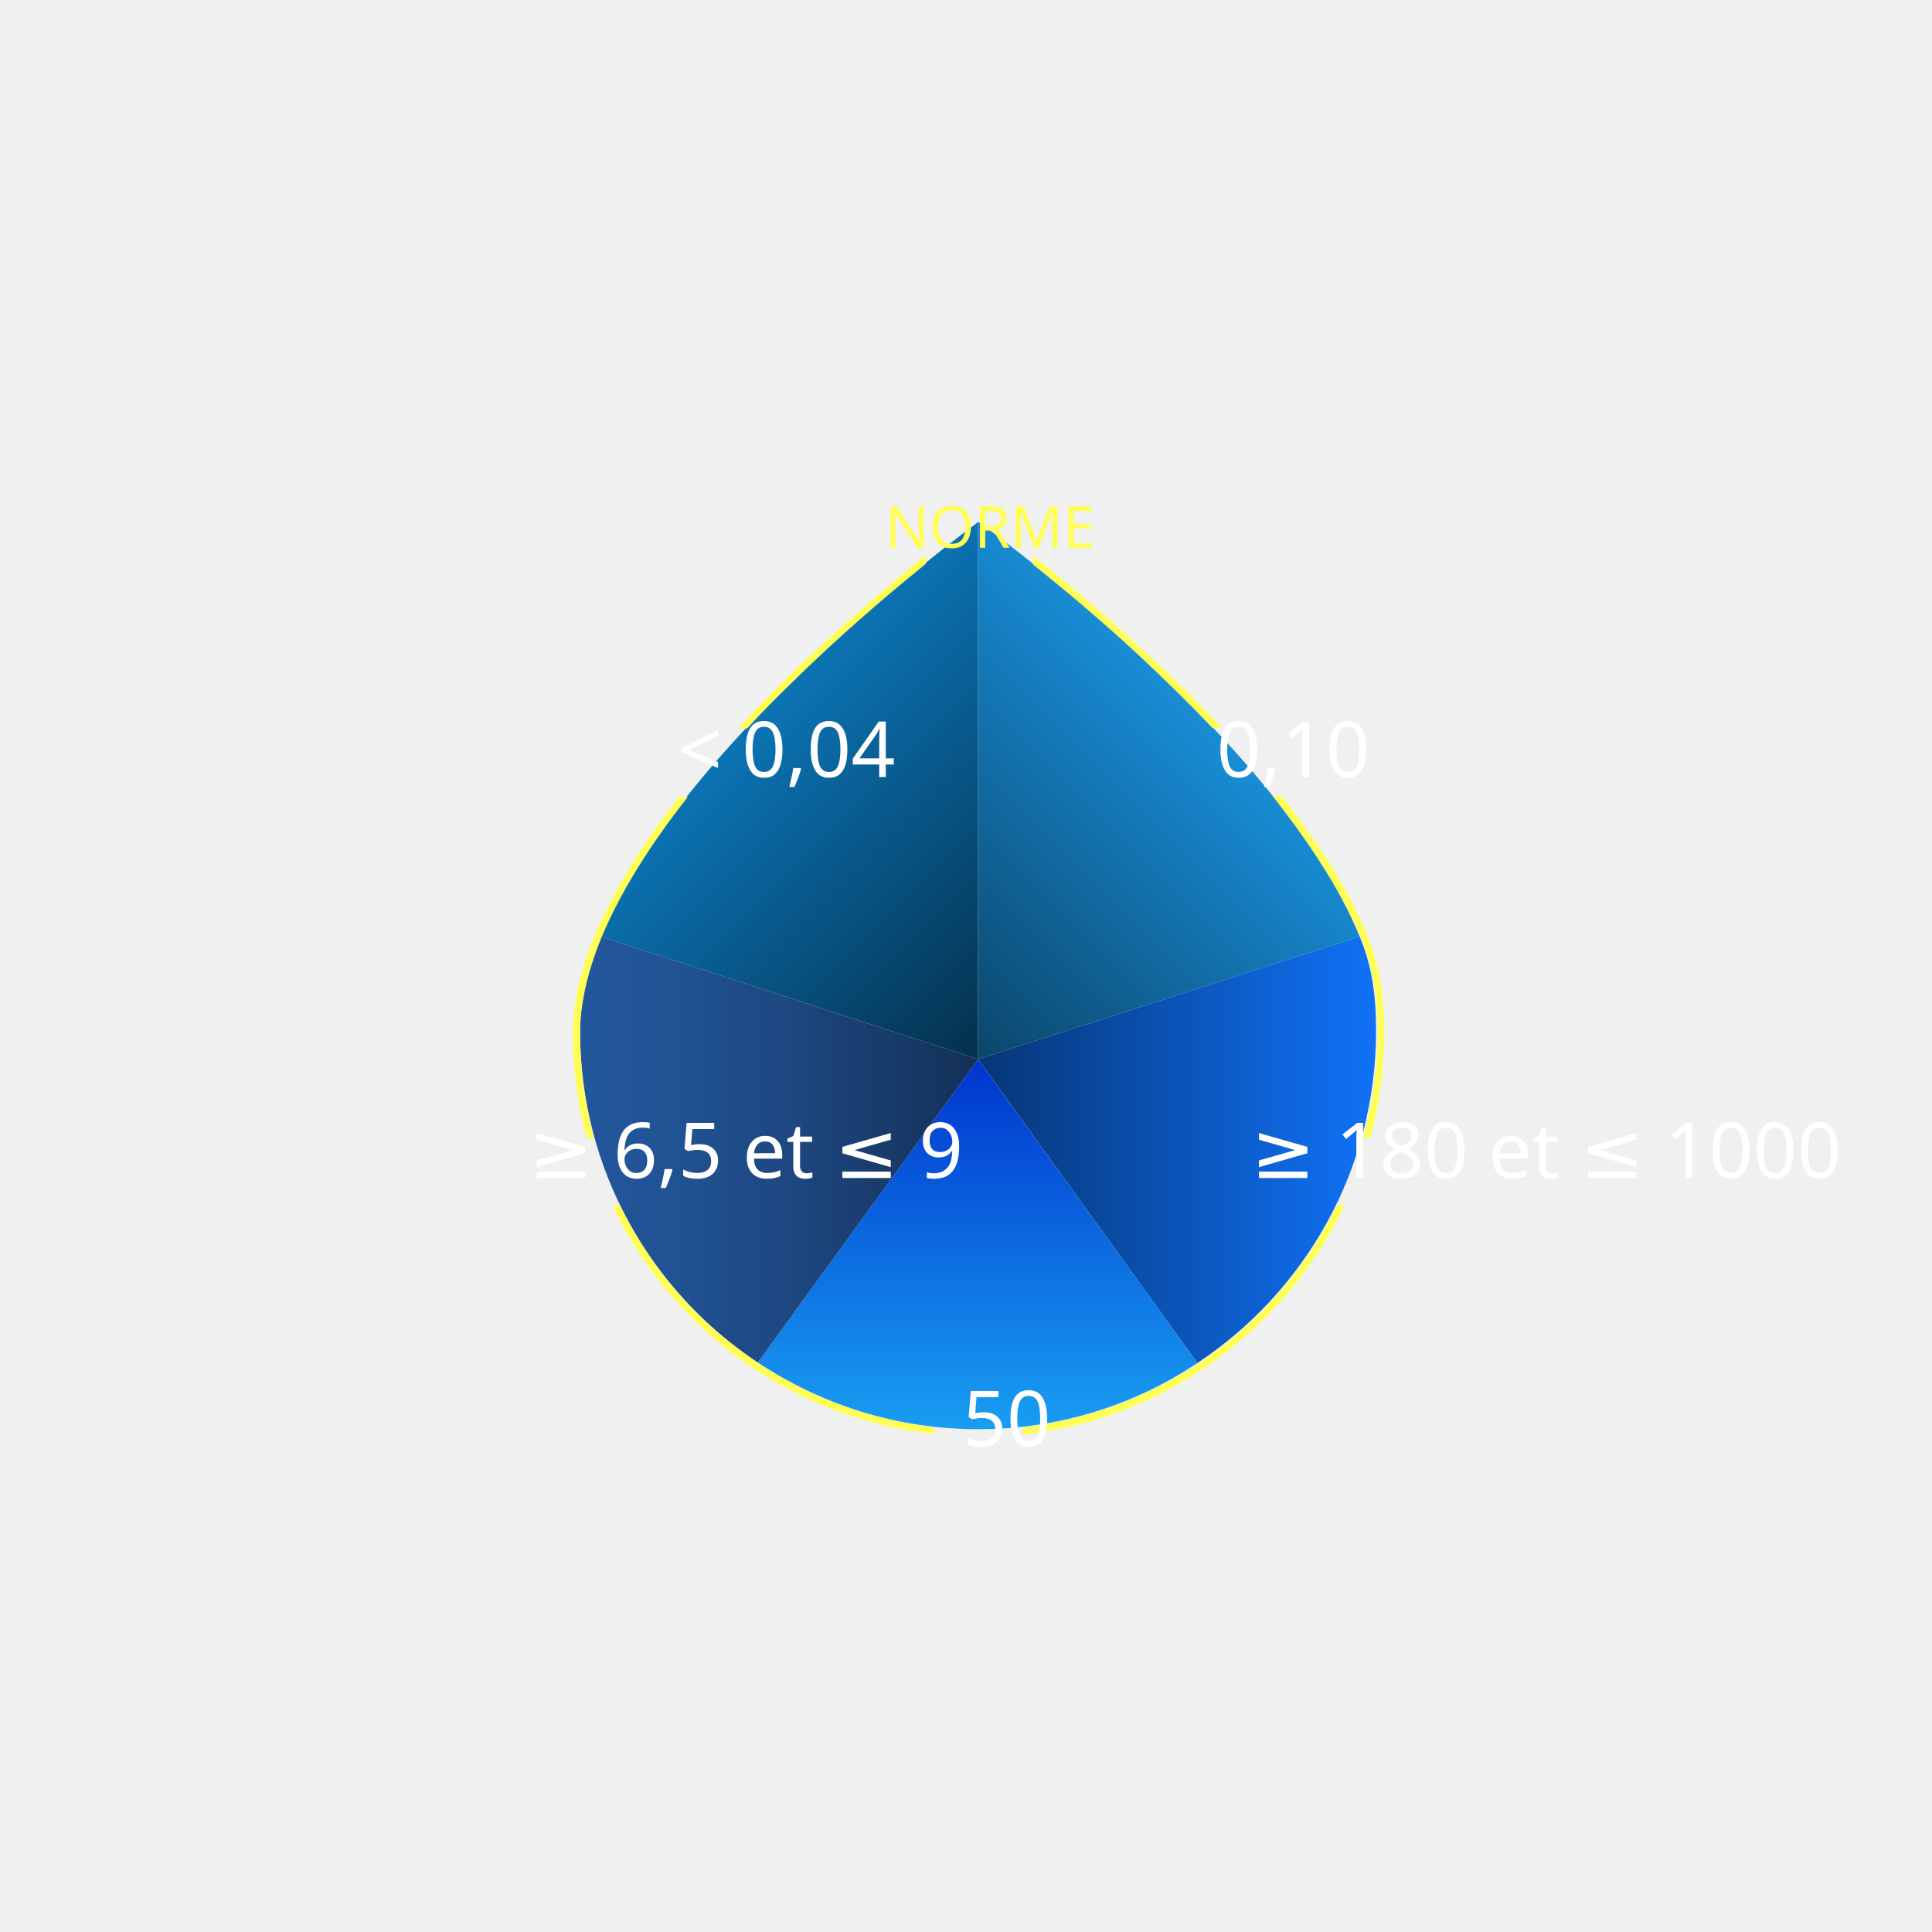
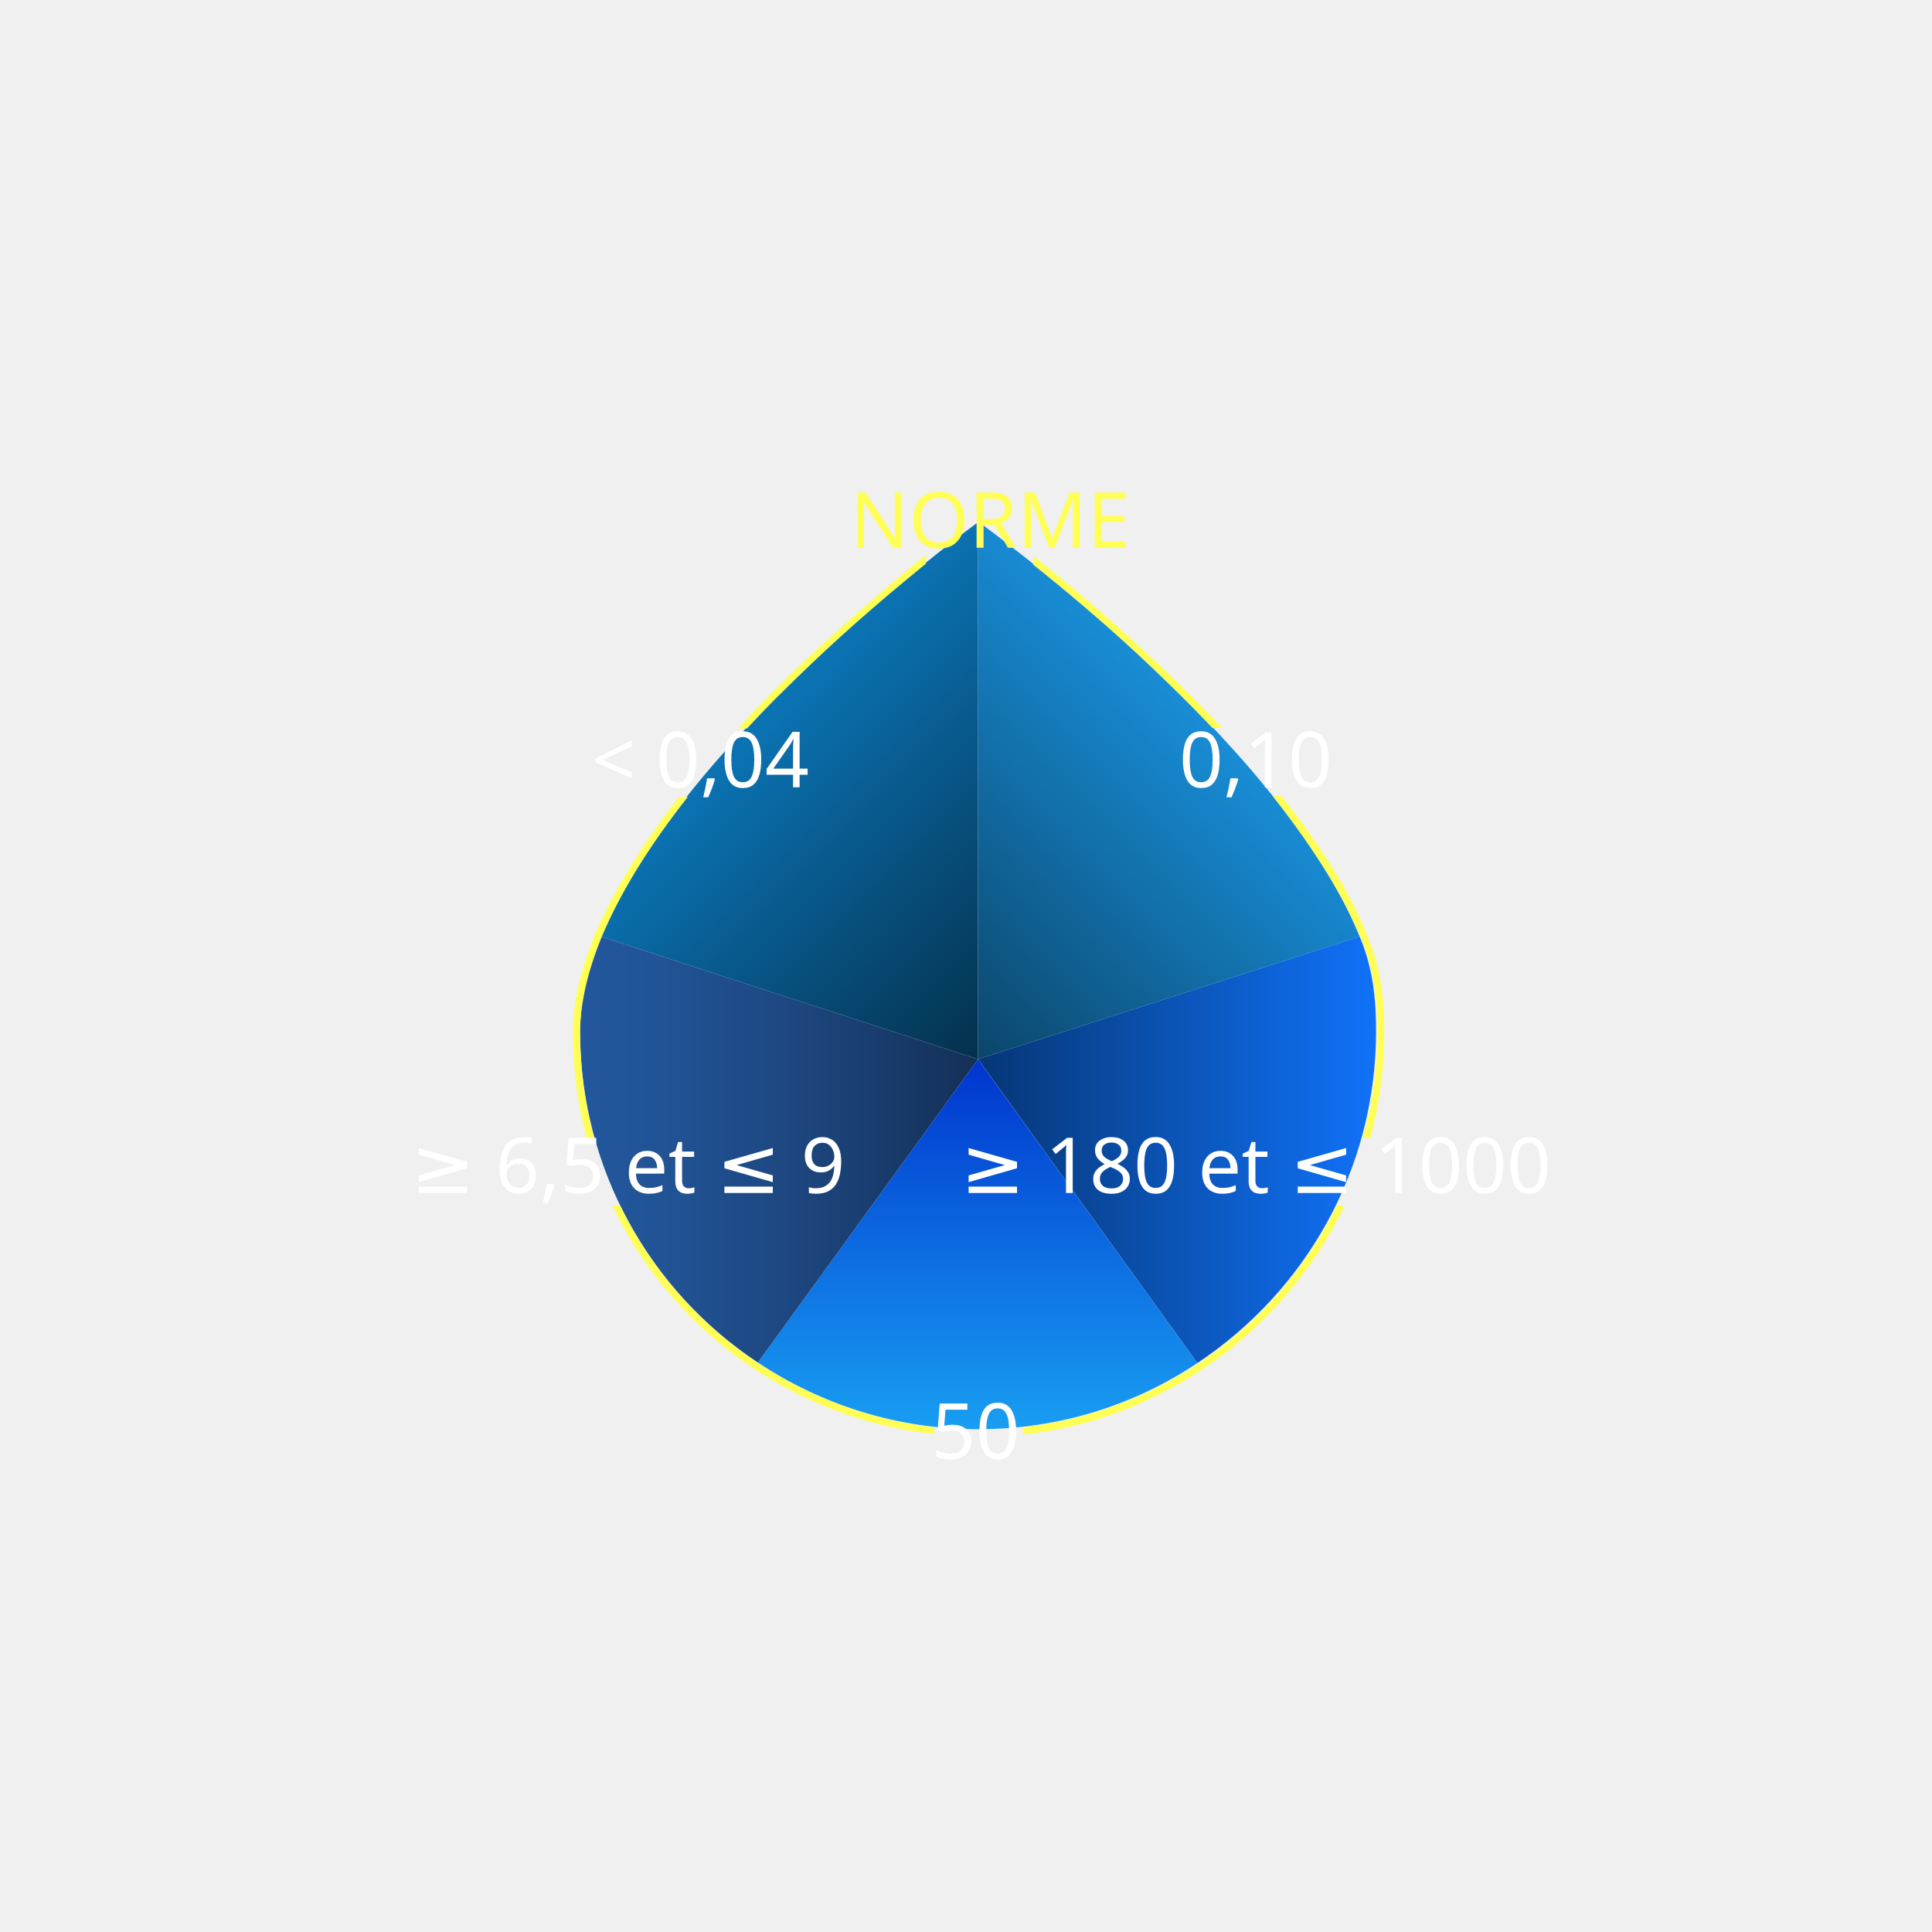
<svg xmlns="http://www.w3.org/2000/svg" version="1.1" id="intern-svg" x="0px" y="0px" viewBox="0 0 400 400" height="400px" enable-background="new 0 0 400 400" xml:space="preserve">
  <g>
    <linearGradient id="SVGID_2_" gradientUnits="userSpaceOnUse" x1="653.457" y1="-313.364" x2="545.317" y2="-205.224" gradientTransform="matrix(0.5404 0 0 -0.5404 -136.0031 35.312)">
      <stop offset="0" style="stop-color:#04304C" />
      <stop offset="1" style="stop-color:#0B74B5" />
    </linearGradient>
    <path id="ammonium-path" fill="url(#SVGID_2_)" d="M202.5,108.1c-5.5,4.1-61.7,45.9-78.1,85.8l78.1,25.4V108.1z" />
  </g>
  <g>
    <linearGradient id="SVGID_3_" gradientUnits="userSpaceOnUse" x1="708.358" y1="-205.123" x2="599.704" y2="-313.777" gradientTransform="matrix(0.5404 0 0 -0.5404 -136.0031 35.312)">
      <stop offset="0" style="stop-color:#188DD6" />
      <stop offset="1" style="stop-color:#0B466B" />
    </linearGradient>
    <path id="chlore-path" fill="url(#SVGID_3_)" d="M202.5,219.3l79-25.4c-16.9-41.5-79-85.9-79-85.9V219.3z" />
  </g>
  <g>
    <linearGradient id="SVGID_4_" gradientUnits="userSpaceOnUse" x1="626.374" y1="-375.153" x2="778.837" y2="-375.153" gradientTransform="matrix(0.5404 0 0 -0.5404 -136.0031 35.312)">
      <stop offset="0" style="stop-color:#063676" />
      <stop offset="1" style="stop-color:#1072F8" />
    </linearGradient>
    <path id="conductivite-path" fill="url(#SVGID_4_)" d="M284.9,213.4c0-6.3-0.6-12.9-3.4-19.5l-79,25.4l45.4,62.9C270.2,267.4,284.9,242.2,284.9,213.4z" />
  </g>
  <g>
    <linearGradient id="SVGID_5_" gradientUnits="userSpaceOnUse" x1="626.201" y1="-482.137" x2="626.201" y2="-340.445" gradientTransform="matrix(0.5404 0 0 -0.5404 -136.0031 35.312)">
      <stop offset="0" style="stop-color:#189EF2" />
      <stop offset="1" style="stop-color:#0035CE" />
    </linearGradient>
    <path id="nitrates-path" fill="url(#SVGID_5_)" d="M156.9,282.1c13.1,8.7,28.7,13.8,45.6,13.8c16.8,0,32.4-5,45.4-13.7    c-15.2-21.1-45.6-63.1-45.4-62.9L156.9,282.1z" />
  </g>
  <g>
    <linearGradient id="SVGID_1_" gradientUnits="userSpaceOnUse" x1="473.912" y1="-375.066" x2="626.374" y2="-375.066" gradientTransform="matrix(0.5404 0 0 -0.5404 -136.0031 35.312)">
      <stop offset="0" style="stop-color:#23579D" />
      <stop offset="0.21" style="stop-color:#215395" />
      <stop offset="0.53" style="stop-color:#1D4780" />
      <stop offset="0.918" style="stop-color:#15345E" />
      <stop offset="1" style="stop-color:#132F56" />
    </linearGradient>
    <path id="ph-path" fill="url(#SVGID_1_)" d="M124.4,193.9c-2.7,6.7-4.3,13.2-4.3,19.6c0,28.6,14.6,53.9,36.8,68.6l45.6-62.8L124.4,193.9z" />
  </g>
  <g id="traits_norme">
    <path fill="#FFFF55" d="M281.8,194.3c3,7.2,3.4,14.2,3.4,19.4c0,7.5-1,14.8-3,21.9h1.5c1.9-7,2.9-14.4,2.9-21.9    c0-5.4-0.4-12.6-3.5-20c-3.9-9.7-10.4-19.6-17.8-28.9h-1.8C271,174.4,277.7,184.4,281.8,194.3z" />
    <path fill="#FFFF55" d="M120.1,213.9c0-6,1.5-12.5,4.3-19.5c3.8-9.2,9.8-19,18-29.4h-1.8c-8,10.2-13.8,19.9-17.6,28.9    c-2.9,7.2-4.4,13.9-4.4,20c0,7.5,1,14.8,2.9,21.8h1.5C121.1,228.6,120.1,221.3,120.1,213.9z" />
    <path fill="#FFFF55" d="M167.7,137.7c8.9-8.5,17.5-15.7,24-21v-1.8c-6.7,5.4-15.6,13-25,21.8c-5.1,4.8-9.7,9.5-13.9,14.1h1.9    C158.7,146.4,163.1,142.1,167.7,137.7z" />
    <path fill="#FFFF55" d="M248.7,281.9l-1.2,0.8c-10.8,7-23,11.4-35.7,12.8v1.5c13.1-1.4,25.5-5.9,36.5-13.1l0,0l0.6-0.4l0,0l0.6-0.4    l0,0c12.6-8.5,22.5-20.2,28.9-33.5h-1.6C270.5,262.4,261,273.6,248.7,281.9z" />
    <path fill="#FFFF55" d="M235.6,135.5c4.8,4.5,10.1,9.6,15.4,15.2h2c-5.6-6-11.2-11.5-16.4-16.2c-8.5-7.9-16.6-14.6-22.7-19.4v1.8    C219.8,121.6,227.5,128,235.6,135.5z" />
    <path fill="#FFFF55" d="M157,282.2l-0.5-0.3c-12.3-8.3-21.9-19.5-28.1-32.3h-1.6c6.4,13.5,16.5,25.3,29.3,33.8l0.6,0.4l0,0    c11.1,7.2,23.7,11.7,36.7,13.1v-1.4C180.5,294,168,289.5,157,282.2z" />
  </g>
  <g id="sauvegarde" display="none">
	</g>
  <g id="normes">
    <g>
      <g>
-         <text transform="matrix(1 0 0 1 140.3115 160.873)" fill="#FFFFFF" font-family="'DINCond-Bold'" font-size="16">&lt; 0,04</text>
+         <text text-anchor="middle" transform="matrix(1 0 0 1 145 163)" fill="#FFFFFF" font-family="'MyriadPro-Regular'" font-size="16">&lt; 0,04</text>
      </g>
    </g>
    <g>
      <g>
-         <text transform="matrix(1 0 0 1 251.8923 160.8727)" fill="#FFFFFF" font-family="'DINCond-Bold'" font-size="16">0,10</text>
+         <text text-anchor="middle" transform="matrix(1 0 0 1 260 163)" fill="#FFFFFF" font-family="'MyriadPro-Regular'" font-size="16">0,10</text>
      </g>
    </g>
    <g>
      <g>
-         <text transform="matrix(1 0 0 1 258.9549 243.8983)" fill="#FFFFFF" font-family="'MyriadPro-Regular'" font-size="16">≥ 180 et ≤ 1000</text>
+         <text text-anchor="middle" transform="matrix(1 0 0 1 260 247)" fill="#FFFFFF" font-family="'MyriadPro-Regular'" font-size="16">≥ 180 et ≤ 1000</text>
      </g>
    </g>
    <g>
      <g>
-         <text transform="matrix(1 0 0 1 109.4267 243.8983)" fill="#FFFFFF" font-family="'MyriadPro-Regular'" font-size="16">≥ 6,5 et ≤ 9</text>
+         <text text-anchor="middle" transform="matrix(1 0 0 1 130 247)" fill="#FFFFFF" font-family="'MyriadPro-Regular'" font-size="16">≥ 6,5 et ≤ 9</text>
      </g>
    </g>
    <g>
      <g>
-         <text transform="matrix(1 0 0 1 199.2733 299.4148)" fill="#FFFFFF" font-family="'DINCond-Bold'" font-size="16">50</text>
+         <text text-anchor="middle" transform="matrix(1 0 0 1 202 302)" fill="#FFFFFF" font-family="'MyriadPro-Regular'" font-size="16">50</text>
      </g>
    </g>
    <g>
      <g>
-         <text text-anchor="middle" transform="matrix(1 0 0 1 205 113.4081)" fill="#FFFF55" font-family="'DINCond-Bold'" font-size="12">NORME</text>
+         <text text-anchor="middle" transform="matrix(1 0 0 1 205 113.4081)" fill="#FFFF55" font-family="'MyriadPro-Regular'" font-size="16">NORME</text>
      </g>
    </g>
  </g>
</svg>
